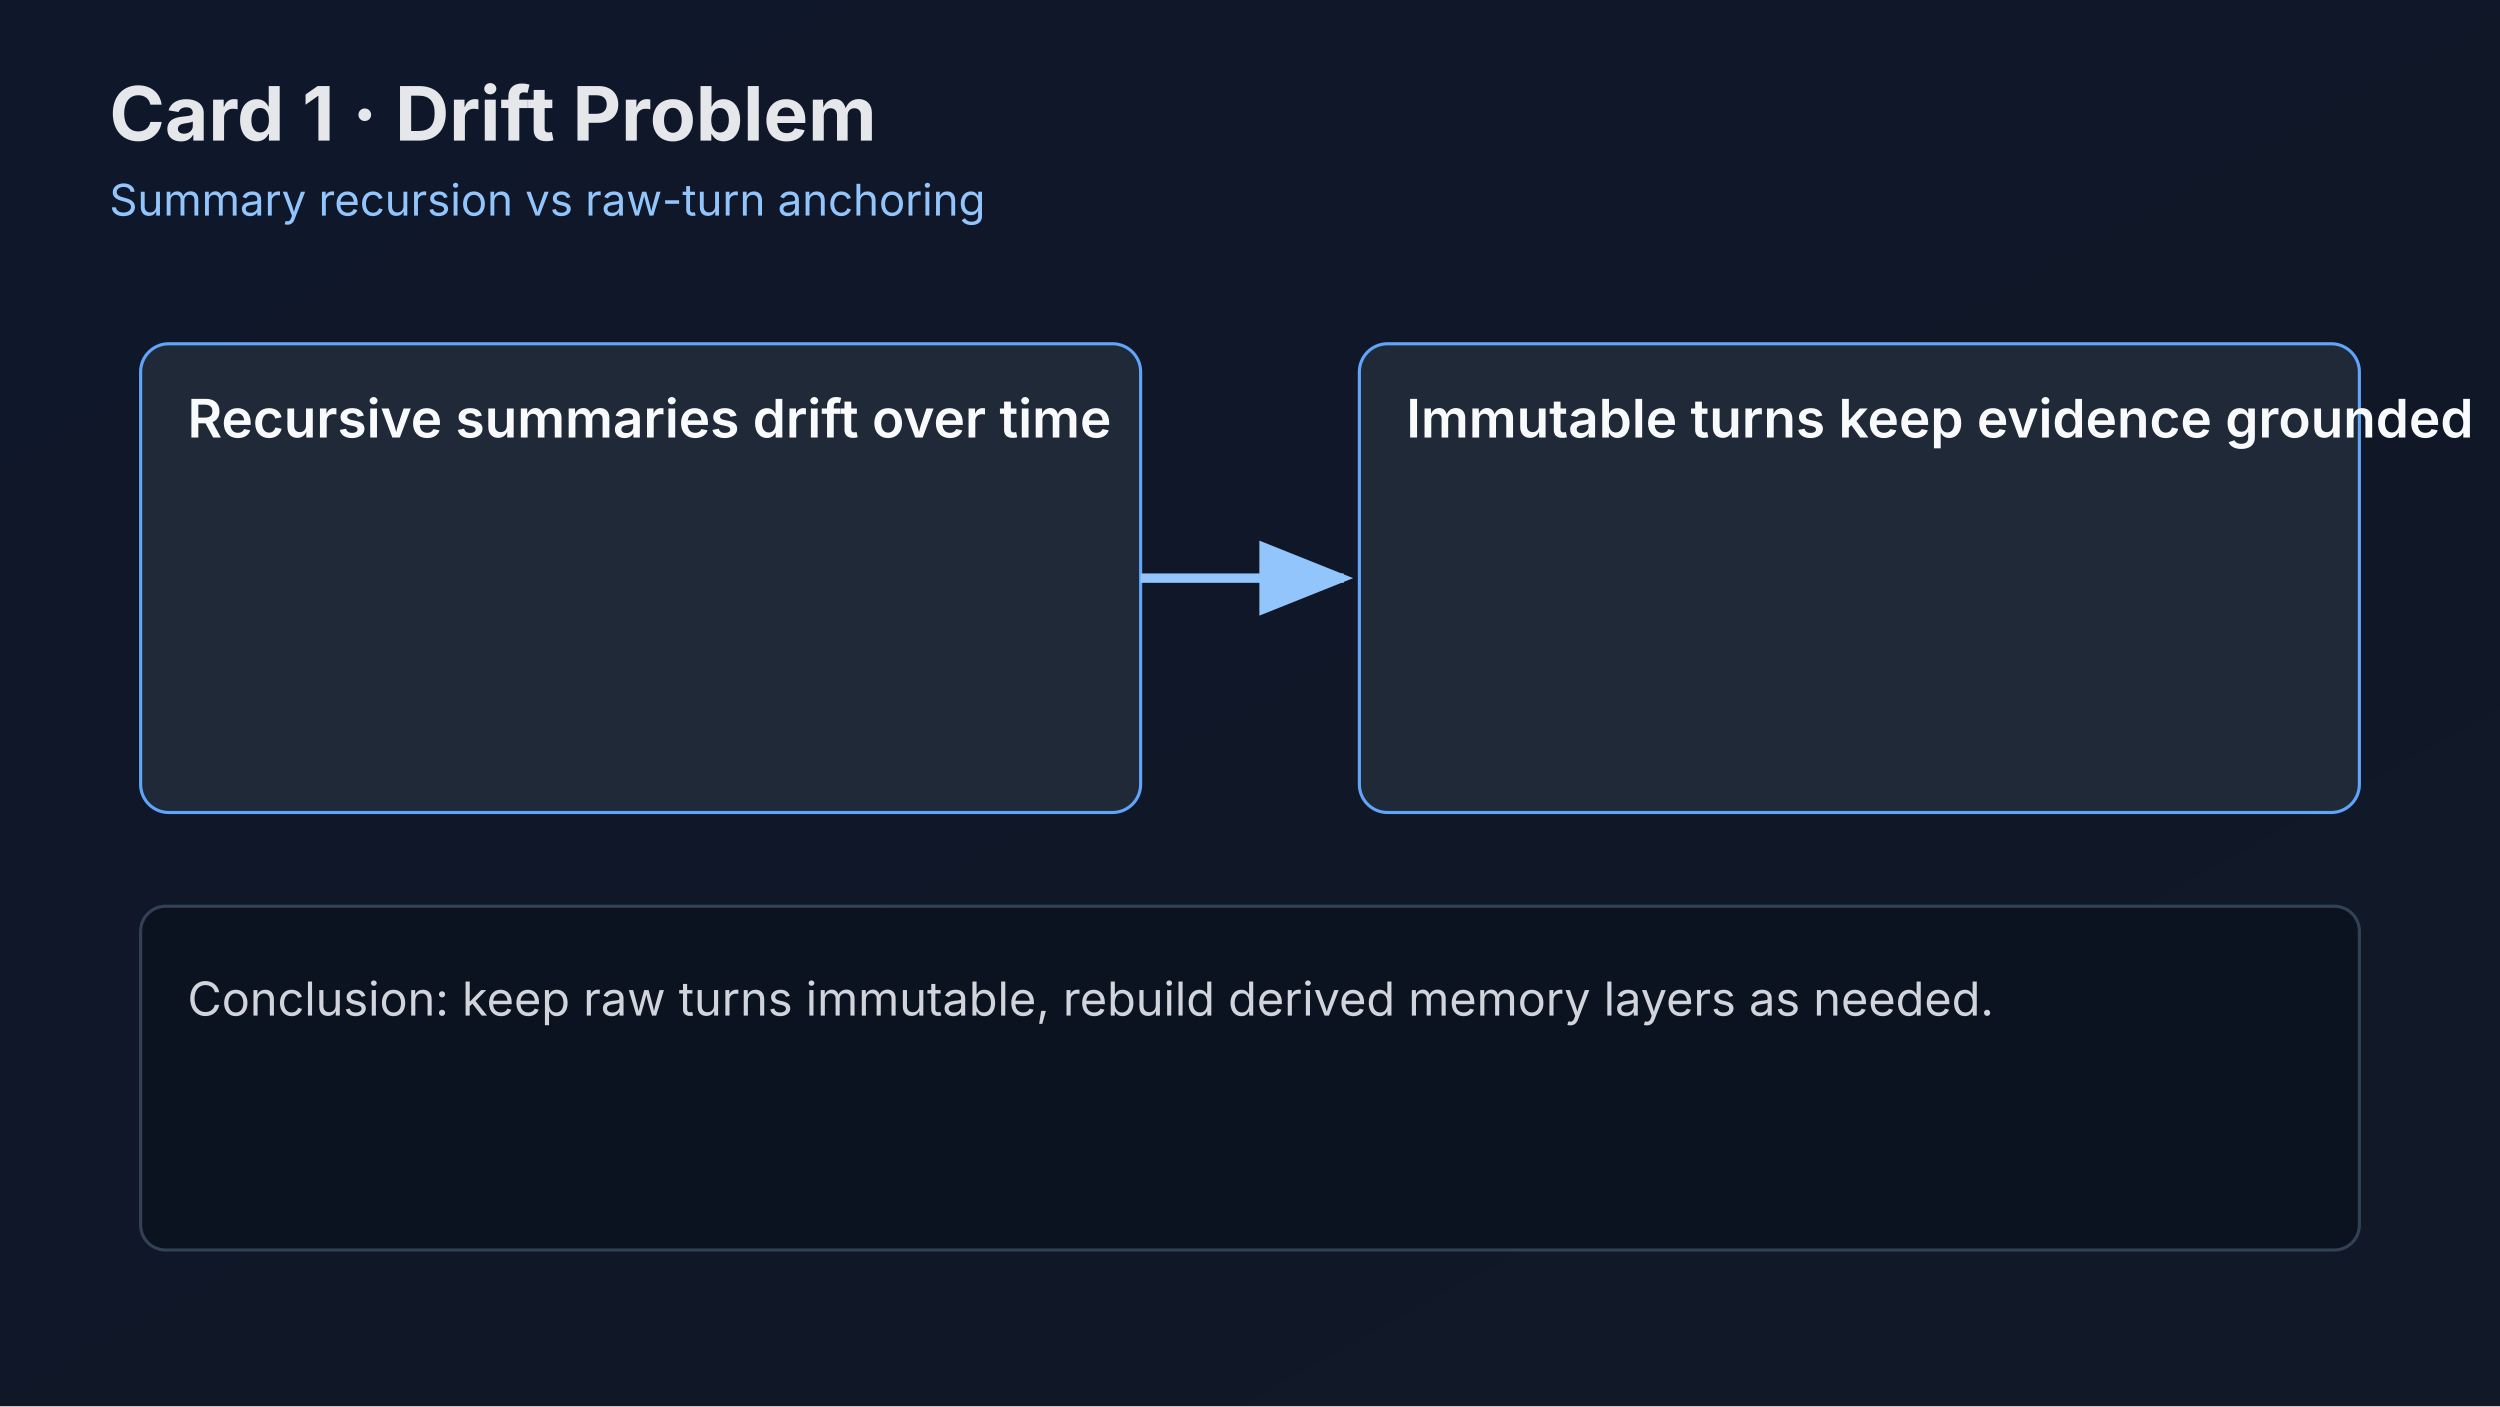
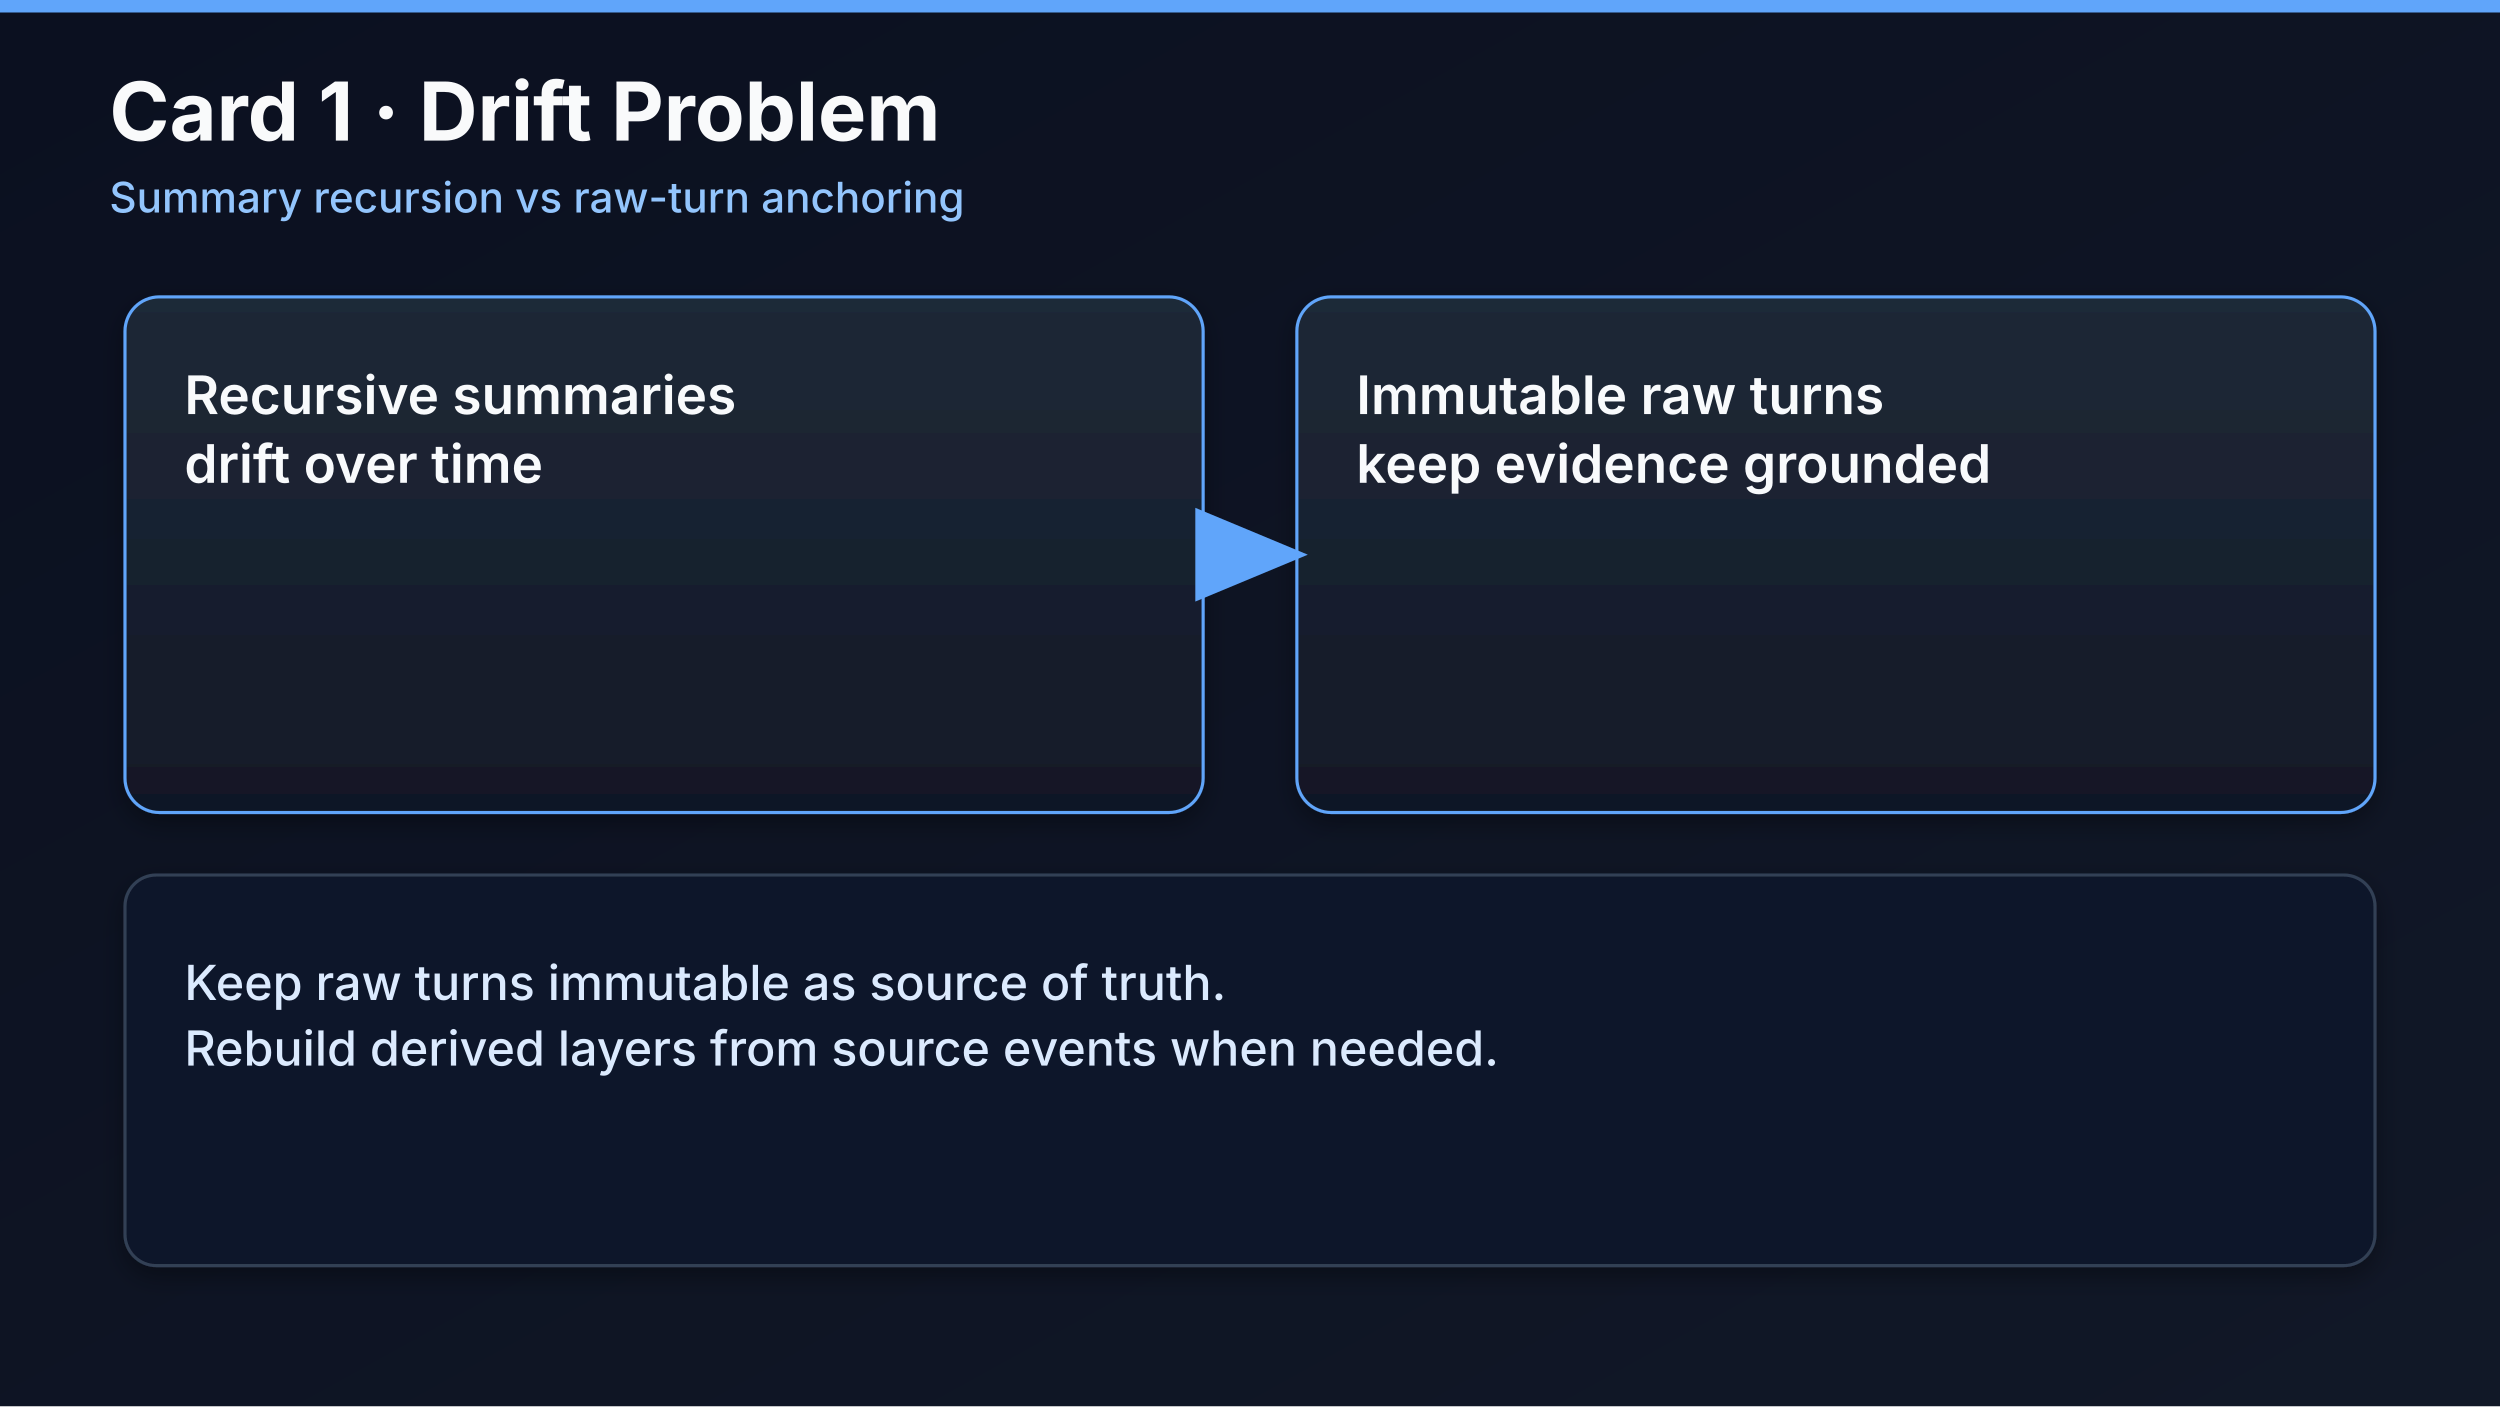
<svg xmlns="http://www.w3.org/2000/svg" width="1600" height="900" viewBox="0 0 1600 900">
  <defs>
    <linearGradient id="bg" x1="0" y1="0" x2="1" y2="1">
-       <stop offset="0%" stop-color="#0f172a" />
+       <stop offset="0%" stop-color="#0b1020" />
      <stop offset="100%" stop-color="#111827" />
    </linearGradient>
-     <marker id="arrow" markerWidth="10" markerHeight="8" refX="9" refY="4" orient="auto">
-       <polygon points="0,0 10,4 0,8" fill="#93c5fd" />
+     <linearGradient id="card" x1="0" y1="0" x2="0" y2="1">
+       <stop offset="0%" stop-color="#1f2937" />
+       <stop offset="100%" stop-color="#111827" />
+     </linearGradient>
+     <marker id="arrow" markerWidth="12" markerHeight="10" refX="10" refY="5" orient="auto">
+       <polygon points="0,0 12,5 0,10" fill="#60a5fa" />
    </marker>
+     <filter id="shadow" x="-20%" y="-20%" width="140%" height="140%">
+       <feDropShadow dx="0" dy="6" stdDeviation="8" flood-color="#000" flood-opacity="0.35" />
+     </filter>
  </defs>
  <rect width="1600" height="900" fill="url(#bg)" />
-   <text x="70" y="90" fill="#e5e7eb" font-size="48" font-family="Inter,Segoe UI,Arial" font-weight="700">Card 1 · Drift Problem</text>
-   <text x="70" y="138" fill="#93c5fd" font-size="28" font-family="Inter,Segoe UI,Arial">Summary recursion vs raw-turn anchoring</text>
-   <rect x="90" y="220" width="640" height="300" rx="18" fill="#1f2937" stroke="#60a5fa" stroke-width="2" />
-   <text x="120" y="280" fill="#f9fafb" font-size="34" font-family="Inter,Segoe UI,Arial" font-weight="600">Recursive summaries drift over time</text>
-   <rect x="870" y="220" width="640" height="300" rx="18" fill="#1f2937" stroke="#60a5fa" stroke-width="2" />
-   <text x="900" y="280" fill="#f9fafb" font-size="34" font-family="Inter,Segoe UI,Arial" font-weight="600">Immutable turns keep evidence grounded</text>
-   <line x1="730" y1="370" x2="860" y2="370" stroke="#93c5fd" stroke-width="6" marker-end="url(#arrow)" />
-   <rect x="90" y="580" width="1420" height="220" rx="16" fill="#0b1220" stroke="#334155" stroke-width="2" />
-   <text x="120" y="650" fill="#d1d5db" font-size="30" font-family="Inter,Segoe UI,Arial">Conclusion: keep raw turns immutable, rebuild derived memory layers as needed.</text>
+   <rect x="0" y="0" width="1600" height="8" fill="#60a5fa" />
+   <text x="70" y="90" fill="#f9fafb" font-size="52" font-family="Inter, Segoe UI, Arial" font-weight="700">Card 1 · Drift Problem</text>
+   <text x="70" y="136" fill="#93c5fd" font-size="27" font-family="Inter, Segoe UI, Arial" font-weight="500">Summary recursion vs raw-turn anchoring</text>
+   <rect x="80" y="190" width="690" height="330" rx="22" fill="url(#card)" stroke="#60a5fa" stroke-width="2" filter="url(#shadow)" />
+   <rect x="830" y="190" width="690" height="330" rx="22" fill="url(#card)" stroke="#60a5fa" stroke-width="2" filter="url(#shadow)" />
+   <line x1="770" y1="355" x2="825" y2="355" stroke="#60a5fa" stroke-width="6" marker-end="url(#arrow)" />
+   <rect x="80" y="560" width="1440" height="250" rx="20" fill="#0f172a" stroke="#334155" stroke-width="2" filter="url(#shadow)" />
+   <text x="118" y="265" fill="#f8fafc" font-size="34" font-family="Inter, Segoe UI, Arial" font-weight="600">
+     <tspan x="118" dy="0">Recursive summaries</tspan>
+     <tspan x="118" dy="44">drift over time</tspan>
+   </text>
+   <text x="868" y="265" fill="#f8fafc" font-size="34" font-family="Inter, Segoe UI, Arial" font-weight="600">
+     <tspan x="868" dy="0">Immutable raw turns</tspan>
+     <tspan x="868" dy="44">keep evidence grounded</tspan>
+   </text>
+   <text x="118" y="640" fill="#dbeafe" font-size="31" font-family="Inter, Segoe UI, Arial" font-weight="500">
+     <tspan x="118" dy="0">Keep raw turns immutable as source of truth.</tspan>
+     <tspan x="118" dy="42">Rebuild derived layers from source events when needed.</tspan>
+   </text>
</svg>
